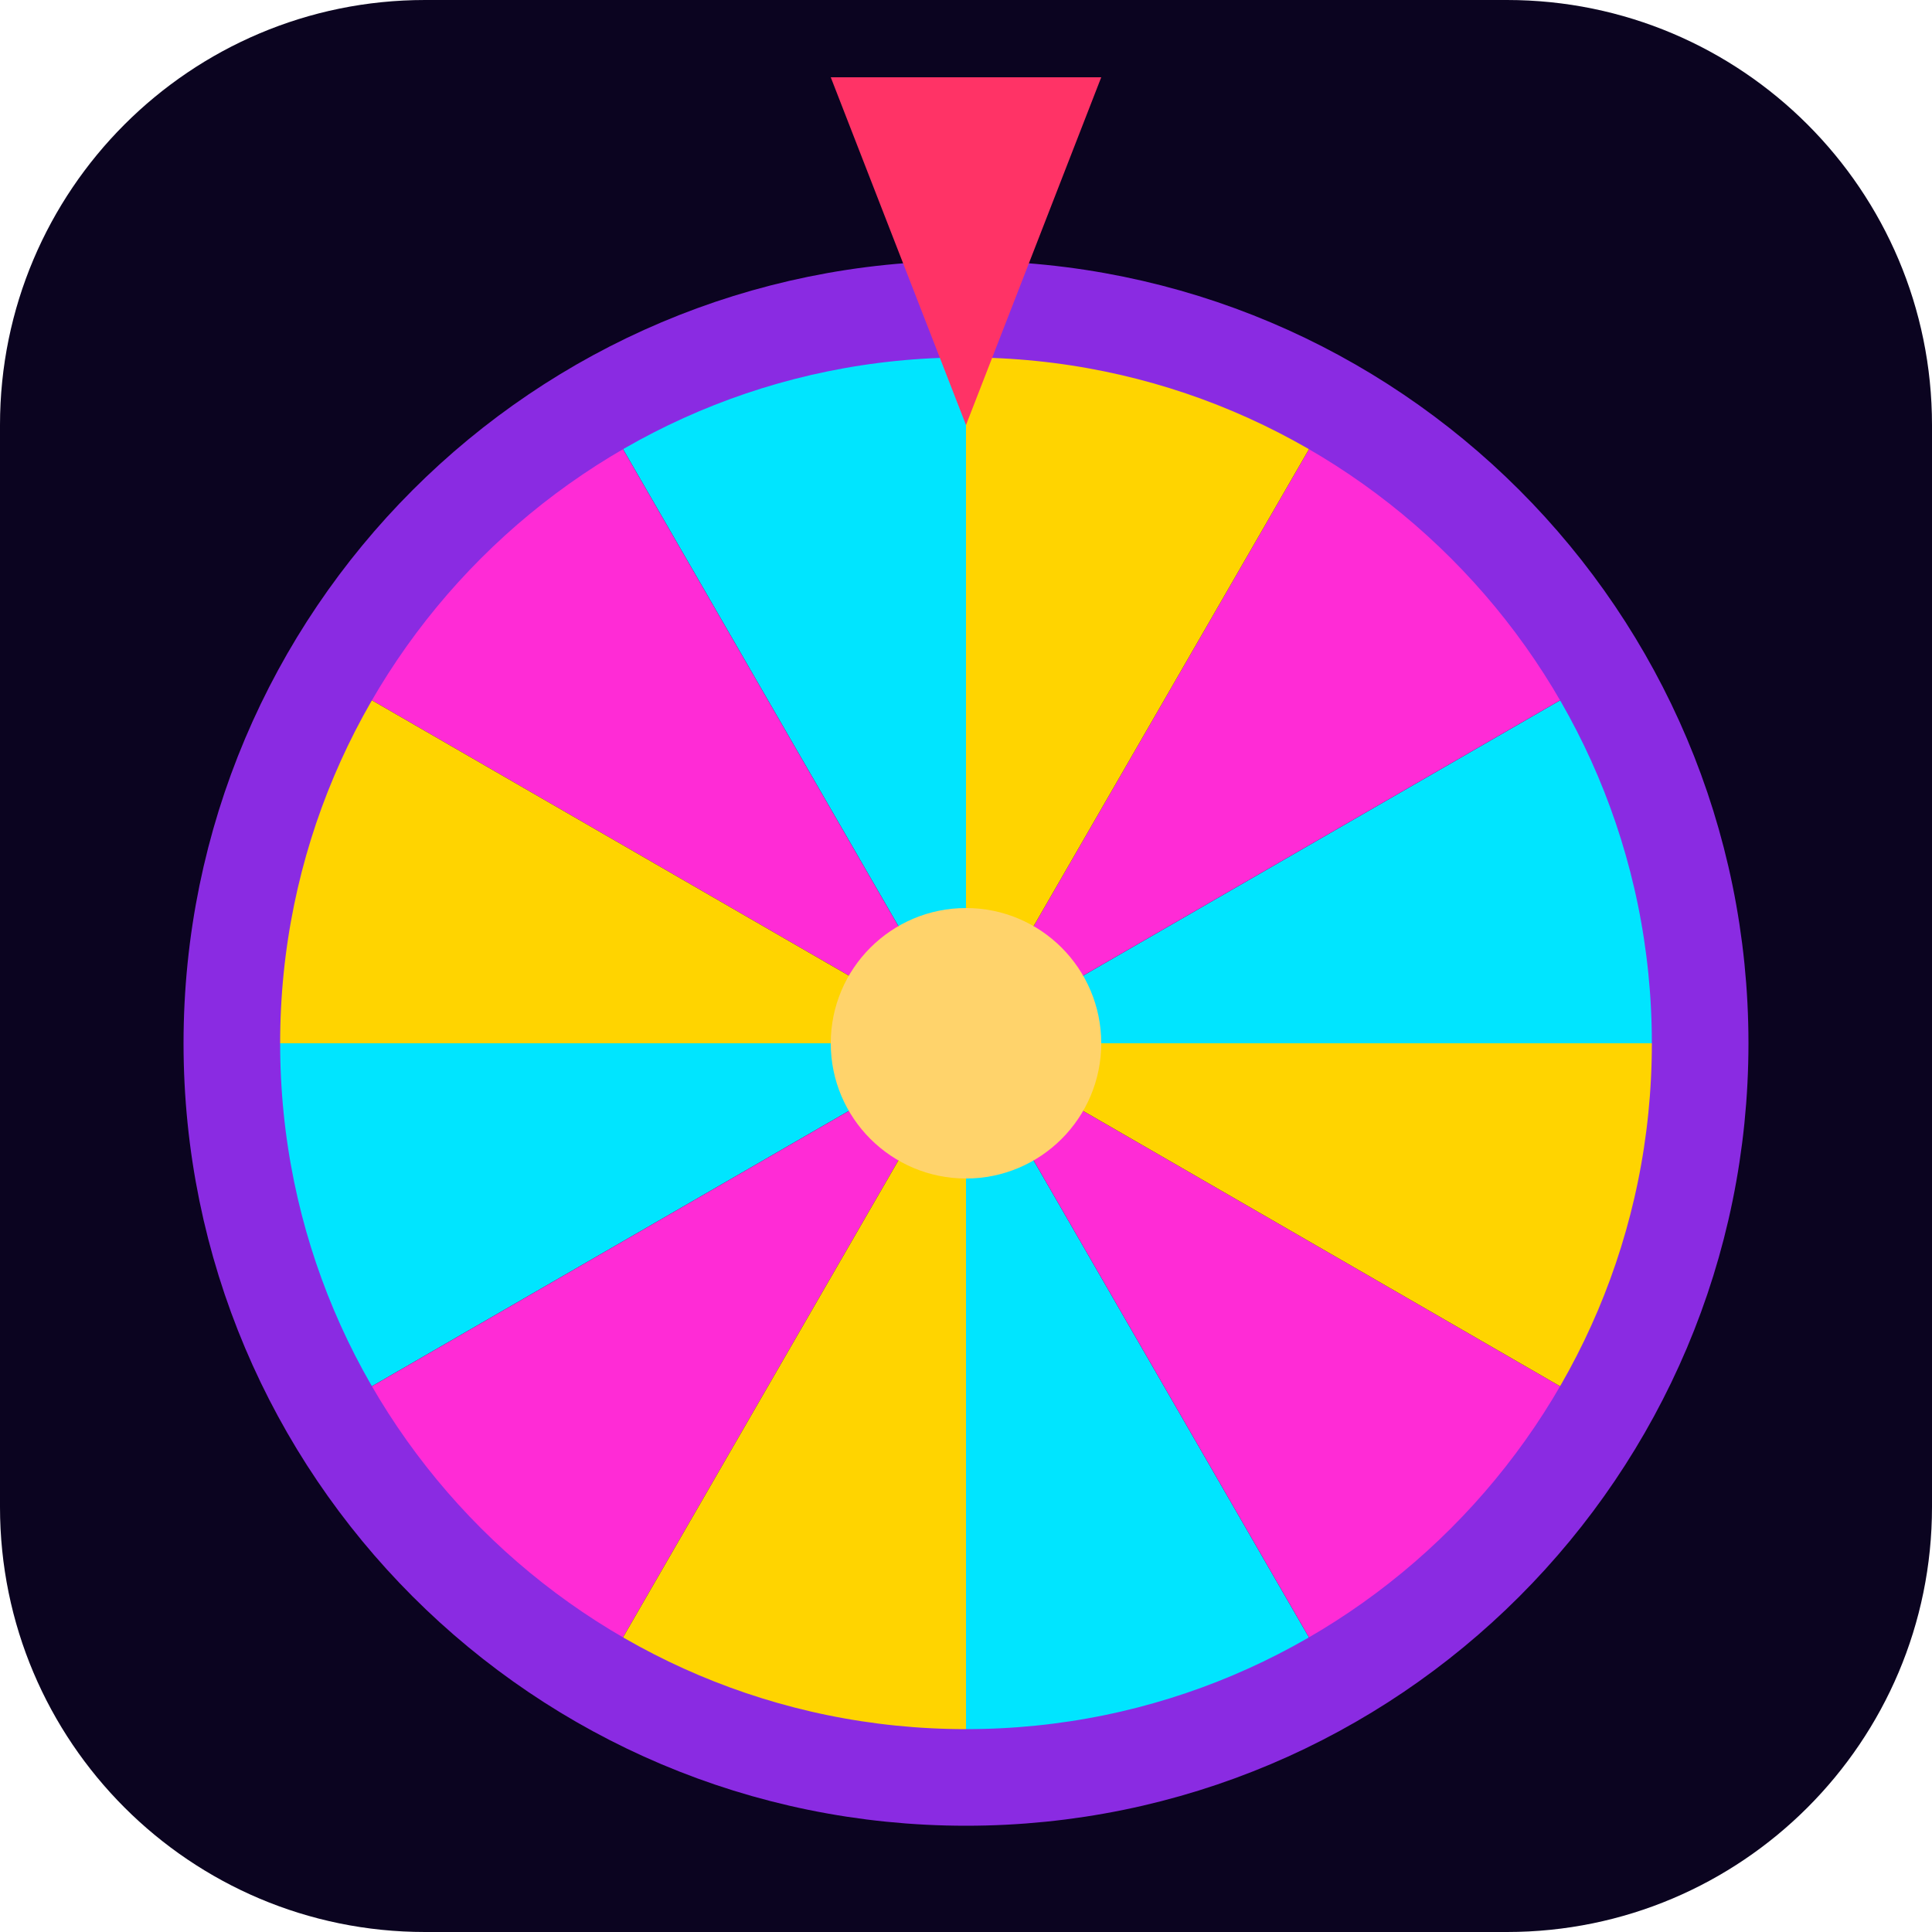
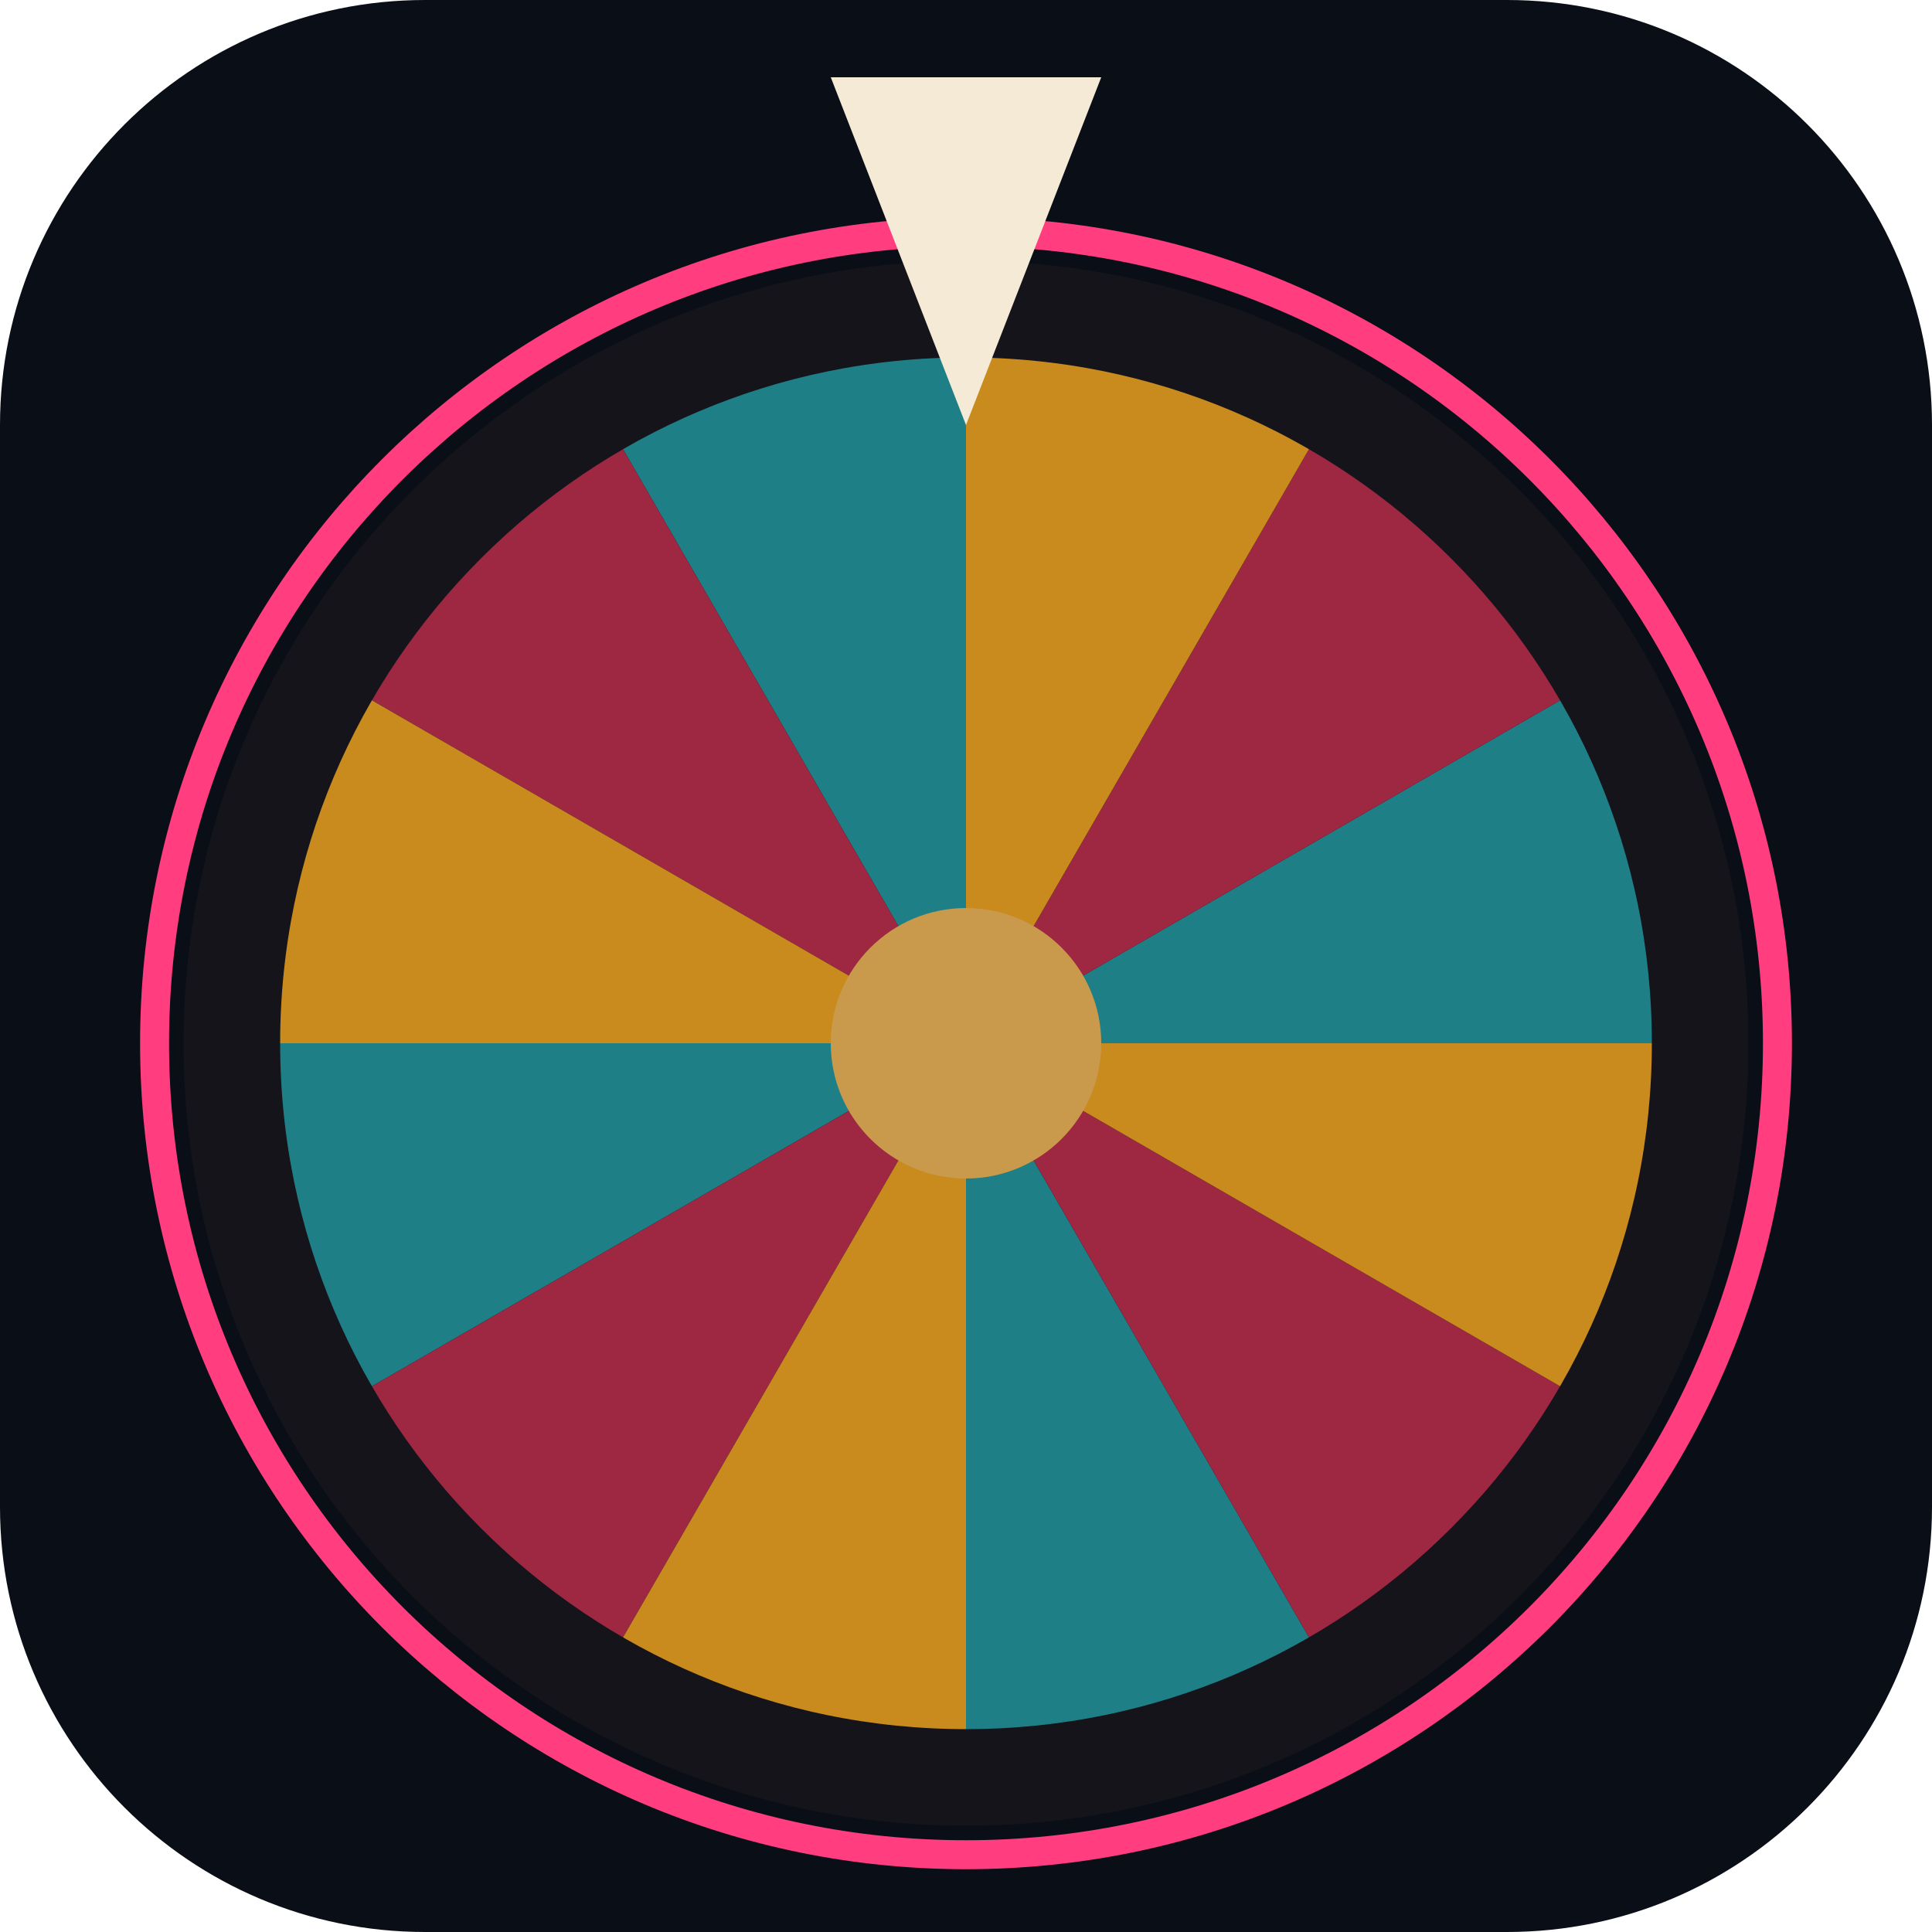
<svg xmlns="http://www.w3.org/2000/svg" viewBox="-50 -50 100 100">
-   <rect x="-50" y="-50" width="100" height="100" rx="22" fill="#0b0420" />
+   <rect x="-50" y="-50" width="100" height="100" rx="22" fill="#0a0e17" />
  <g transform="translate(0 4)">
-     <path d="M0 0 L0.00 -36.00 A36 36 0 0 0 -18.00 -31.18 Z" fill="#00e5ff" />
-     <path d="M0 0 L-18.00 -31.18 A36 36 0 0 0 -31.18 -18.00 Z" fill="#ff2bd6" />
-     <path d="M0 0 L-31.18 -18.00 A36 36 0 0 0 -36.00 -0.00 Z" fill="#ffd400" />
-     <path d="M0 0 L-36.00 -0.00 A36 36 0 0 0 -31.18 18.00 Z" fill="#00e5ff" />
-     <path d="M0 0 L-31.18 18.00 A36 36 0 0 0 -18.00 31.18 Z" fill="#ff2bd6" />
-     <path d="M0 0 L-18.00 31.18 A36 36 0 0 0 0.00 36.00 Z" fill="#ffd400" />
-     <path d="M0 0 L-0.00 36.00 A36 36 0 0 0 18.00 31.18 Z" fill="#00e5ff" />
-     <path d="M0 0 L18.00 31.18 A36 36 0 0 0 31.18 18.00 Z" fill="#ff2bd6" />
-     <path d="M0 0 L31.18 18.00 A36 36 0 0 0 36.00 0.00 Z" fill="#ffd400" />
-     <path d="M0 0 L36.00 0.00 A36 36 0 0 0 31.18 -18.00 Z" fill="#00e5ff" />
-     <path d="M0 0 L31.18 -18.00 A36 36 0 0 0 18.00 -31.18 Z" fill="#ff2bd6" />
-     <path d="M0 0 L18.00 -31.18 A36 36 0 0 0 0.00 -36.00 Z" fill="#ffd400" />
-     <circle r="38" fill="none" stroke="#8a2be2" stroke-width="5" />
-     <circle r="7" fill="#ffd36b" />
+     <path d="M0 0 L0.00 -36.00 A36 36 0 0 0 -18.00 -31.18 Z" fill="#1f7f86" />
+     <path d="M0 0 L-18.00 -31.18 A36 36 0 0 0 -31.18 -18.00 Z" fill="#9e2742" />
+     <path d="M0 0 L-31.18 -18.00 A36 36 0 0 0 -36.00 -0.00 Z" fill="#c98a1e" />
+     <path d="M0 0 L-36.00 -0.00 A36 36 0 0 0 -31.18 18.00 Z" fill="#1f7f86" />
+     <path d="M0 0 L-31.18 18.00 A36 36 0 0 0 -18.00 31.18 Z" fill="#9e2742" />
+     <path d="M0 0 L-18.00 31.18 A36 36 0 0 0 0.00 36.00 Z" fill="#c98a1e" />
+     <path d="M0 0 L-0.00 36.00 A36 36 0 0 0 18.00 31.18 Z" fill="#1f7f86" />
+     <path d="M0 0 L18.00 31.18 A36 36 0 0 0 31.18 18.00 Z" fill="#9e2742" />
+     <path d="M0 0 L31.18 18.00 A36 36 0 0 0 36.00 0.00 Z" fill="#c98a1e" />
+     <path d="M0 0 L36.00 0.00 A36 36 0 0 0 31.18 -18.00 Z" fill="#1f7f86" />
+     <path d="M0 0 L31.18 -18.00 A36 36 0 0 0 18.00 -31.18 Z" fill="#9e2742" />
+     <path d="M0 0 L18.00 -31.18 A36 36 0 0 0 0.00 -36.00 Z" fill="#c98a1e" />
+     <circle r="38" fill="none" stroke="#14141a" stroke-width="5" />
+     <circle r="42" fill="none" stroke="#ff3d7f" stroke-width="1.5" />
+     <circle r="7" fill="#c99a4b" />
  </g>
-   <path d="M-7 -46 L7 -46 L0 -28 Z" fill="#ff3366" />
+   <path d="M-7 -46 L7 -46 L0 -28 Z" fill="#f4ead5" />
</svg>
